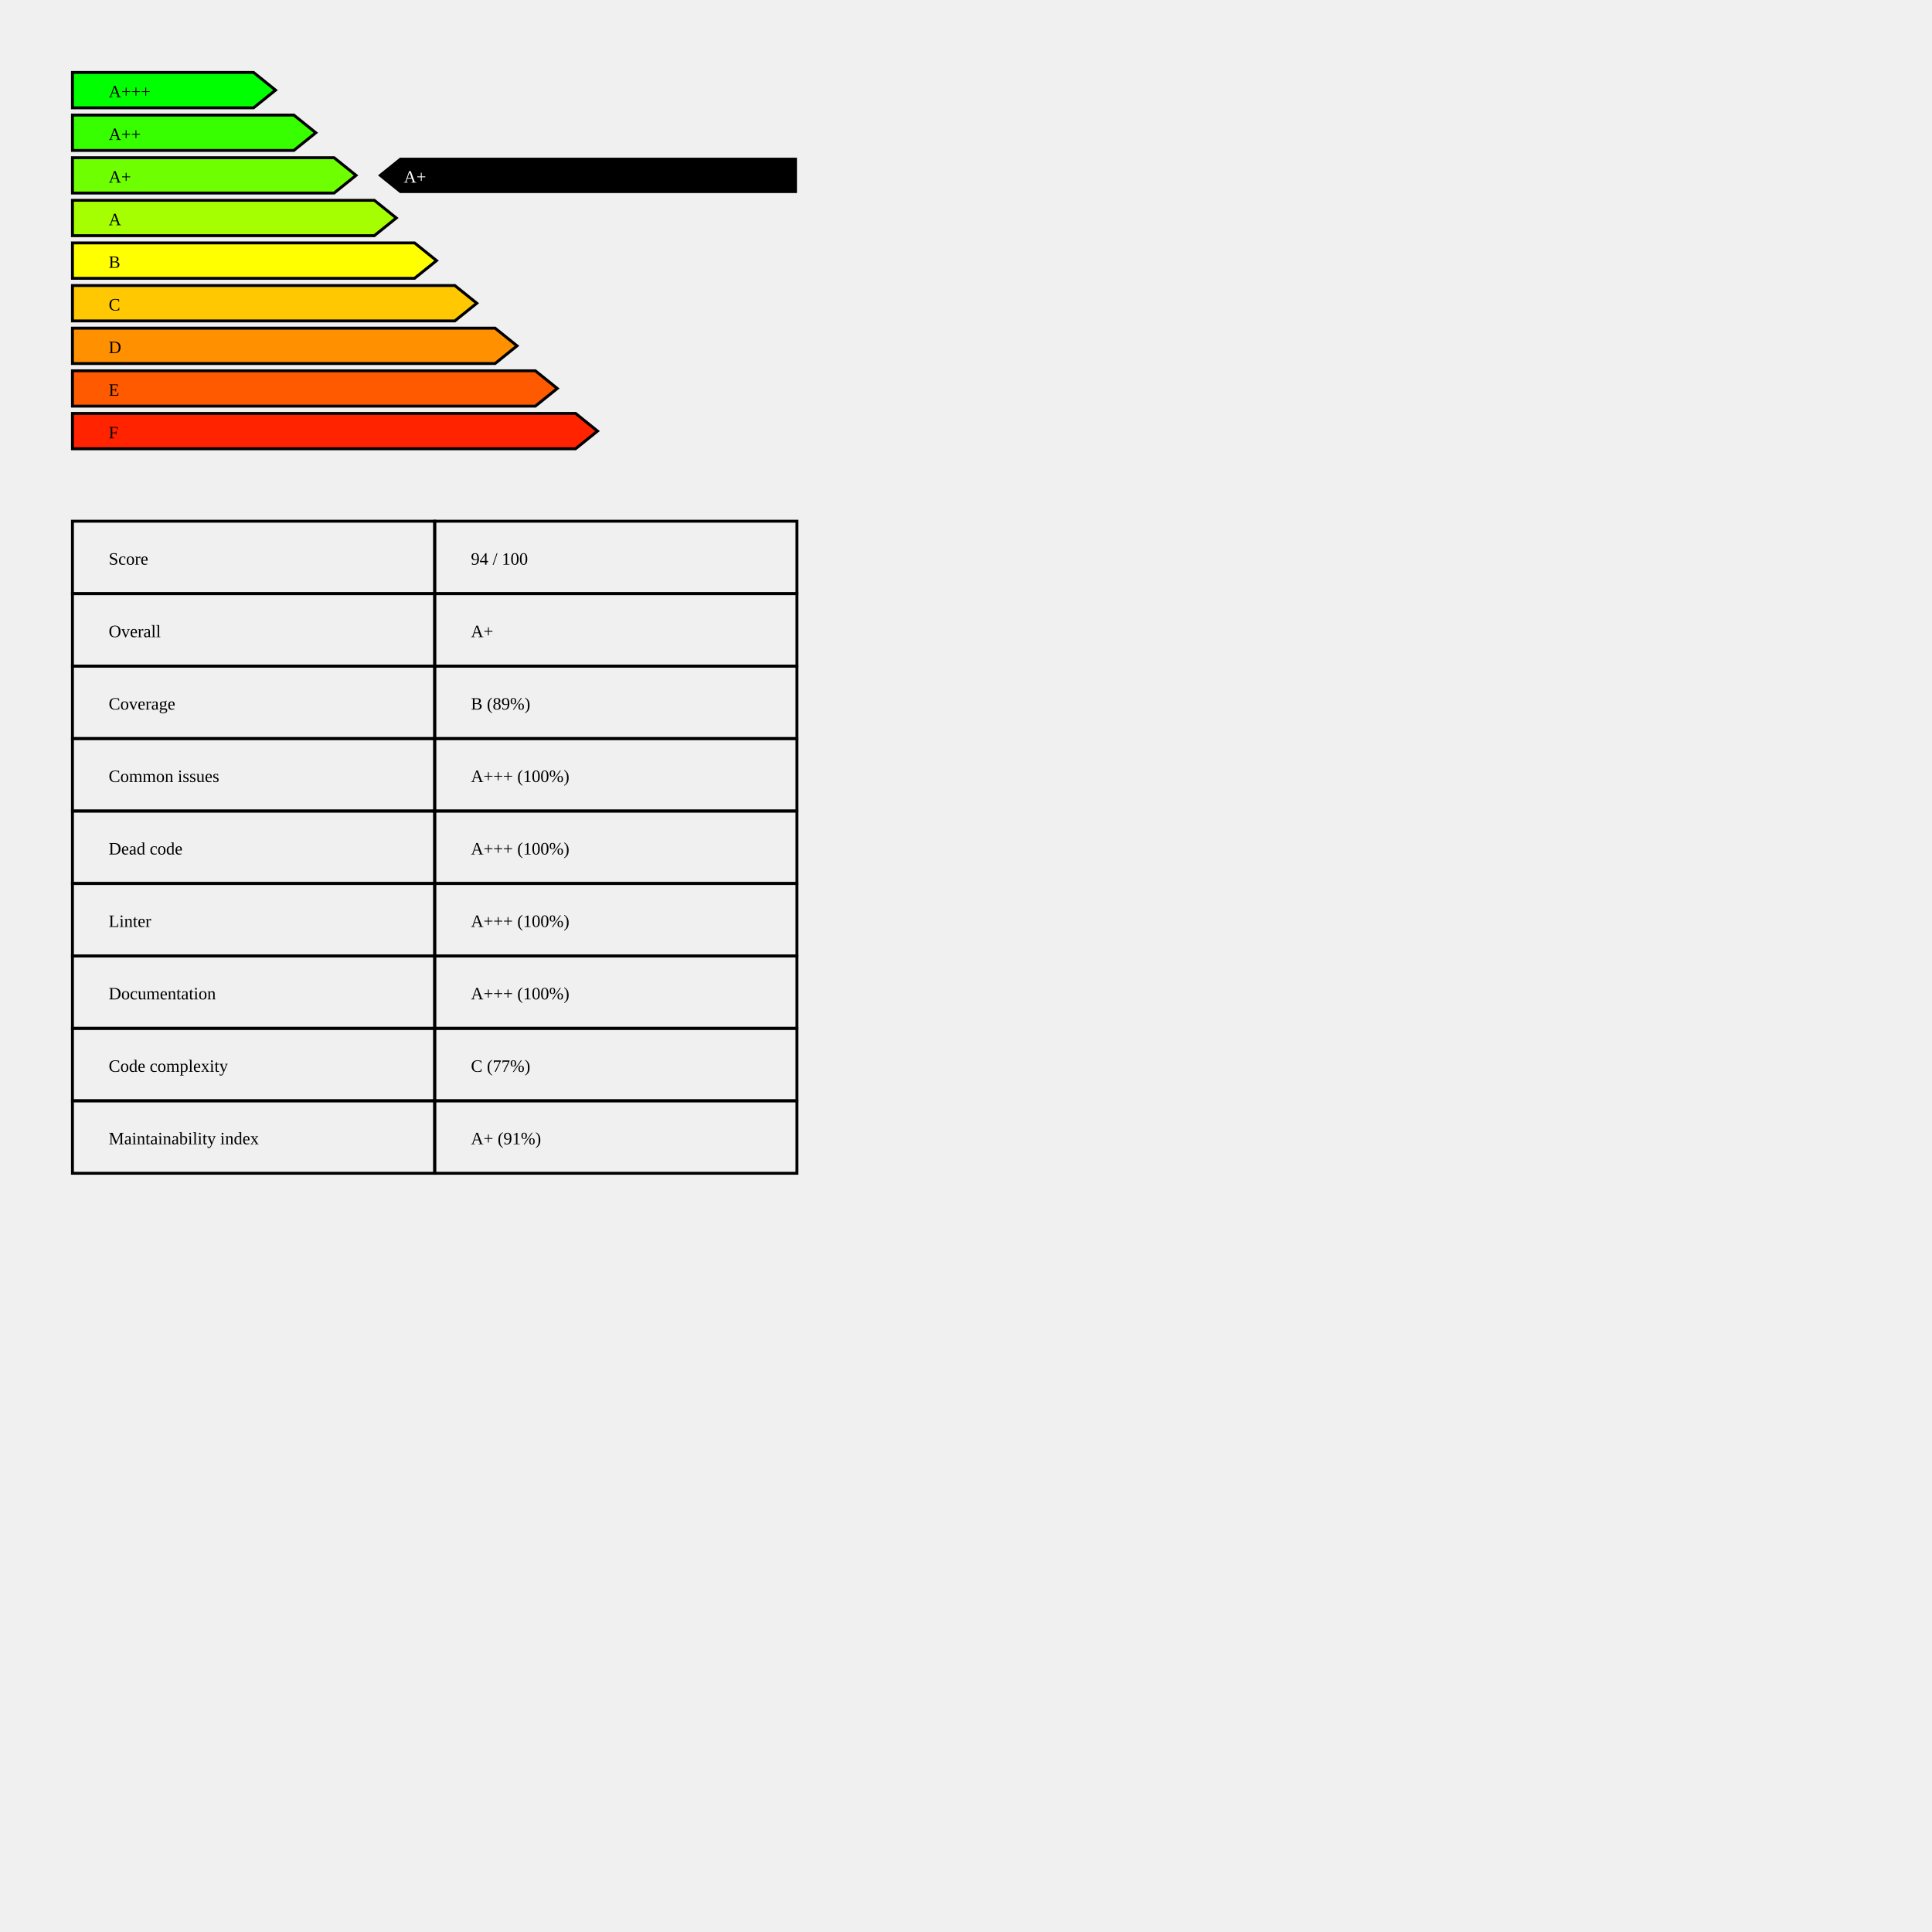
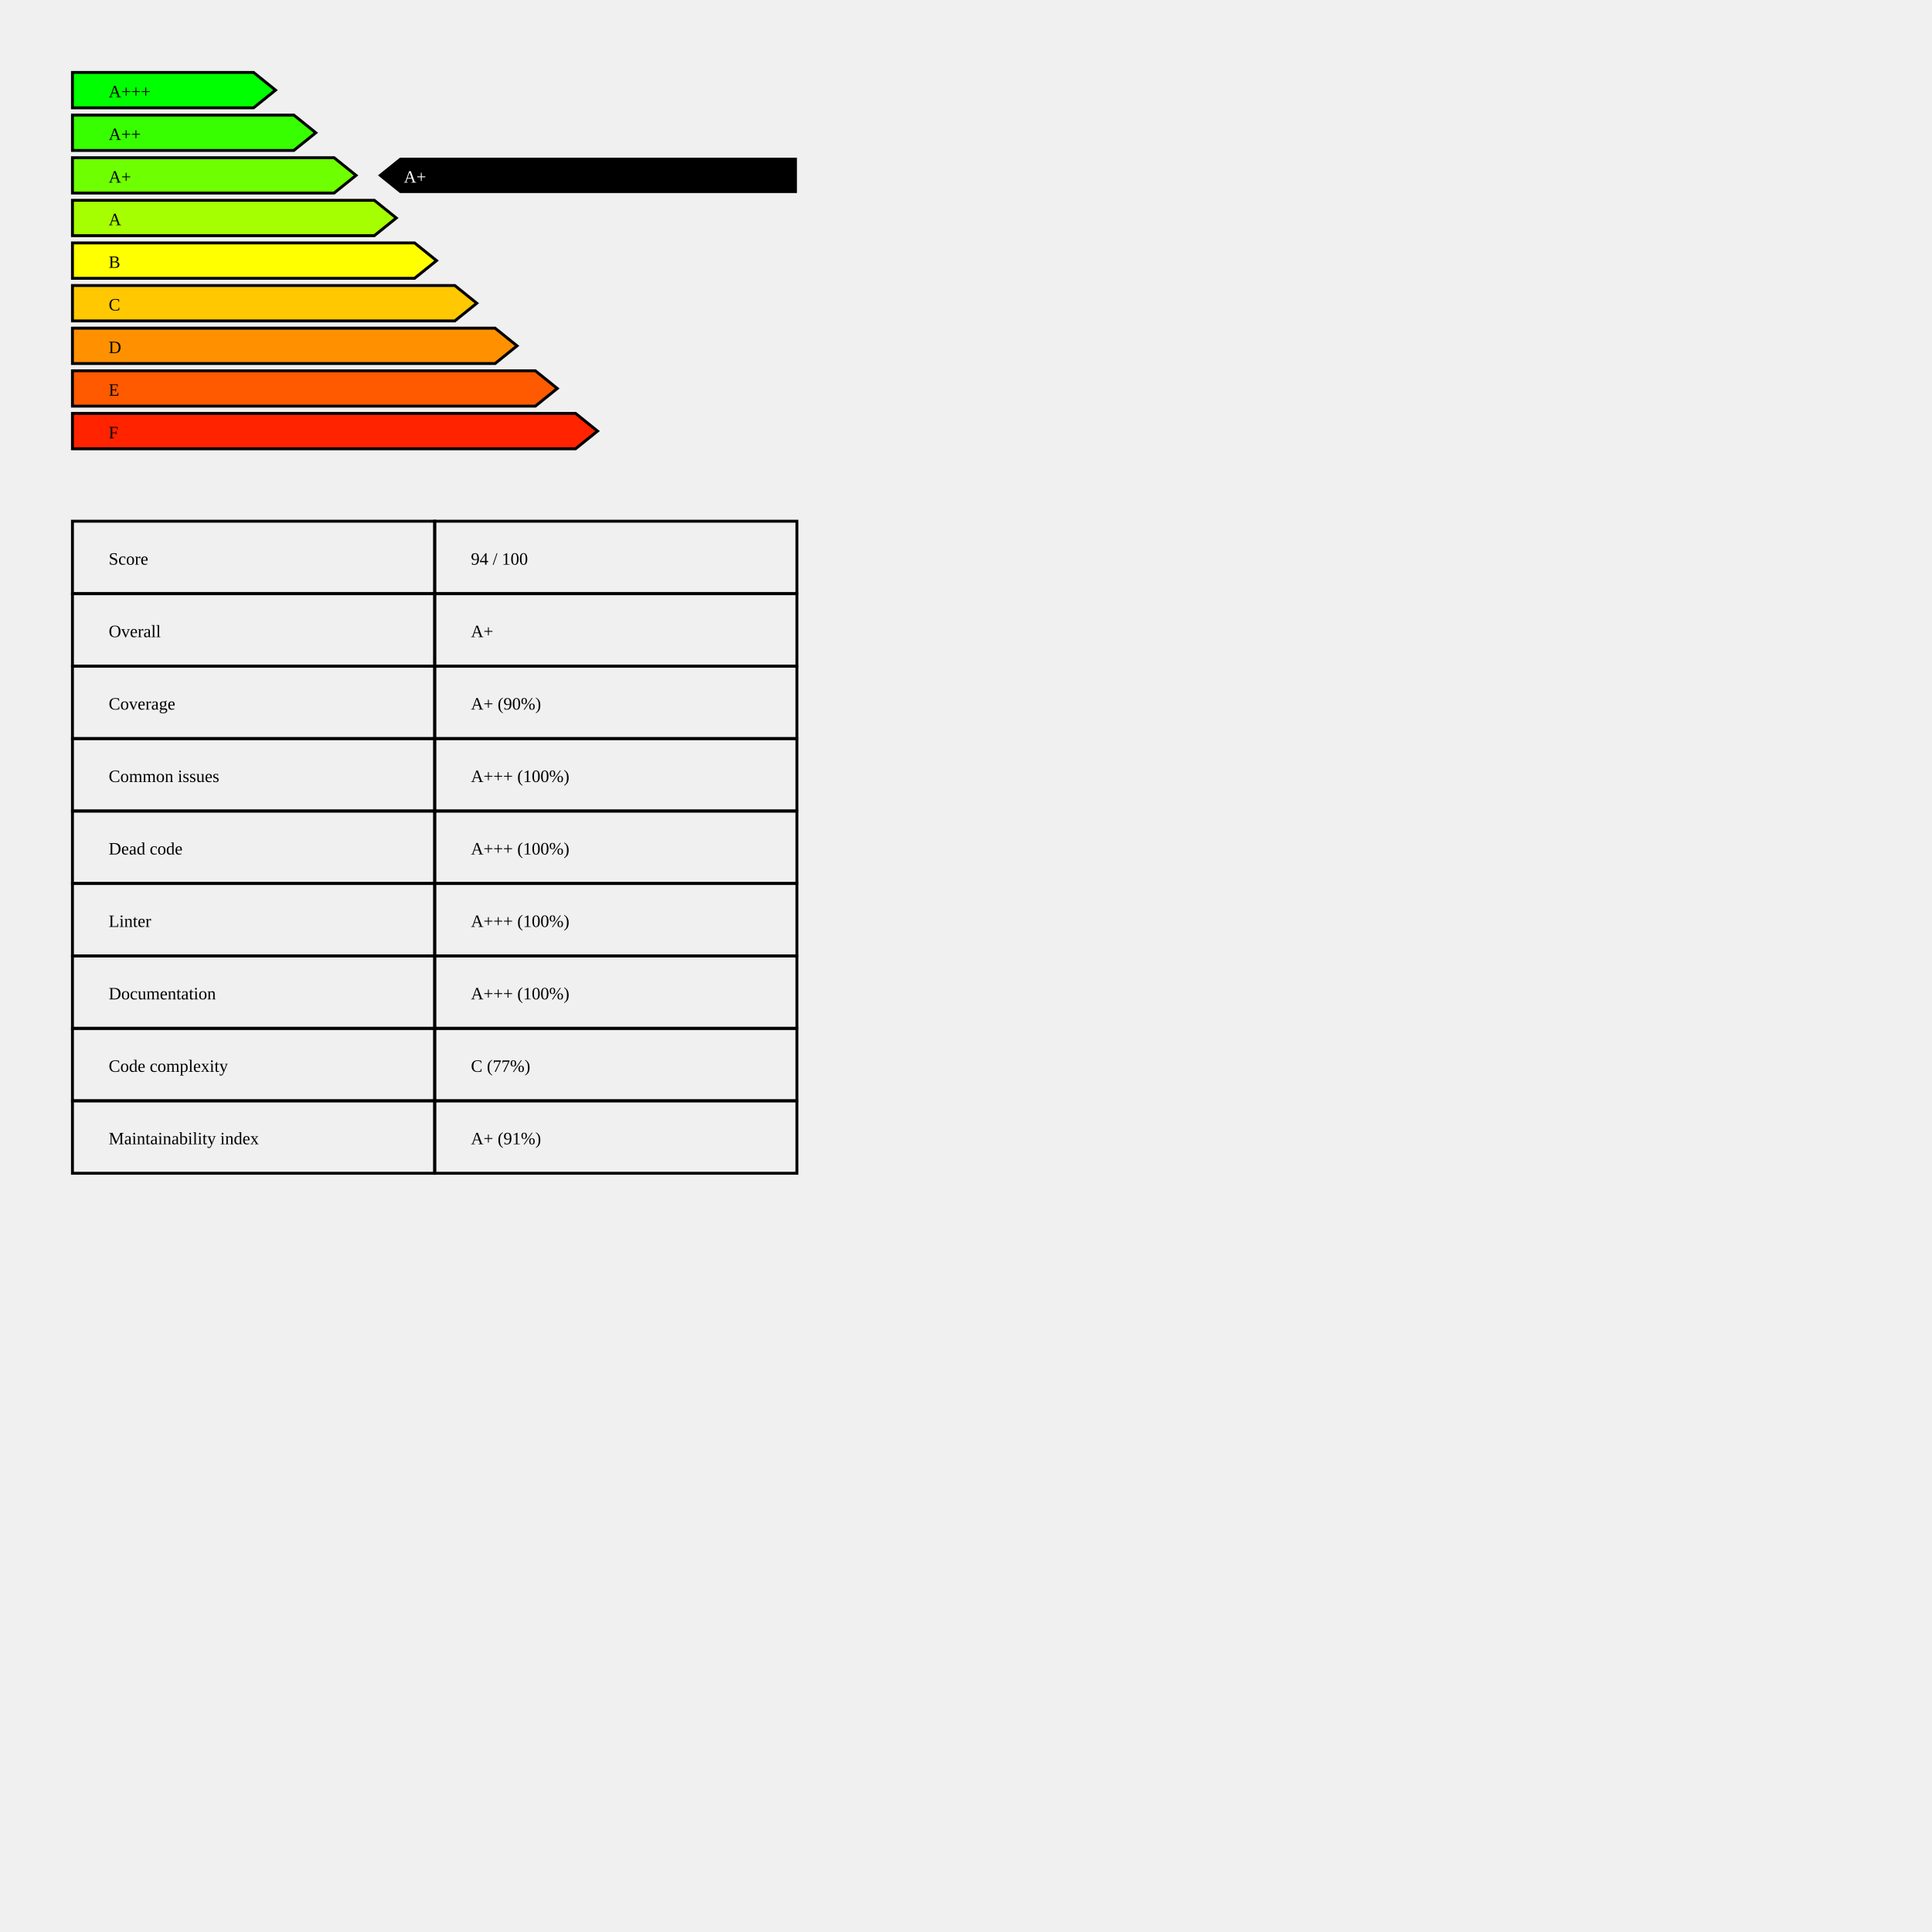
<svg xmlns="http://www.w3.org/2000/svg" baseProfile="full" height="1000pt" version="1.1" width="1000pt">
  <defs />
  <polygon points="50,50.0 175.0,50.0 190.152,62.206 175.0,74.412 50,74.412 50,50.0" style="fill:rgb(0 255 0);stroke:black;stroke-width:2;" />
  <text x="75.0" y="67.206">A+++</text>
  <polygon points="50,79.412 202.778,79.412 217.929,91.618 202.778,103.824 50,103.824 50,79.412" style="fill:rgb(55 255 0);stroke:black;stroke-width:2;" />
  <text x="75.0" y="96.618">A++</text>
  <polygon points="50,108.824 230.556,108.824 245.707,121.029 230.556,133.235 50,133.235 50,108.824" style="fill:rgb(110 255 0);stroke:black;stroke-width:2;" />
  <text x="75.0" y="126.029">A+</text>
  <polygon points="50,138.235 258.333,138.235 273.485,150.441 258.333,162.647 50,162.647 50,138.235" style="fill:rgb(165 255 0);stroke:black;stroke-width:2;" />
  <text x="75.0" y="155.441">A</text>
  <polygon points="50,167.647 286.111,167.647 301.263,179.853 286.111,192.059 50,192.059 50,167.647" style="fill:rgb(255 255 0);stroke:black;stroke-width:2;" />
  <text x="75.0" y="184.853">B</text>
  <polygon points="50,197.059 313.889,197.059 329.04,209.265 313.889,221.471 50,221.471 50,197.059" style="fill:rgb(255 200 0);stroke:black;stroke-width:2;" />
  <text x="75.0" y="214.265">C</text>
  <polygon points="50,226.471 341.667,226.471 356.818,238.676 341.667,250.882 50,250.882 50,226.471" style="fill:rgb(255 145 0);stroke:black;stroke-width:2;" />
  <text x="75.0" y="243.676">D</text>
  <polygon points="50,255.882 369.444,255.882 384.596,268.088 369.444,280.294 50,280.294 50,255.882" style="fill:rgb(255 90 0);stroke:black;stroke-width:2;" />
  <text x="75.0" y="273.088">E</text>
  <polygon points="50,285.294 397.222,285.294 412.374,297.5 397.222,309.706 50,309.706 50,285.294" style="fill:rgb(255 35 0);stroke:black;stroke-width:2;" />
  <text x="75.0" y="302.5">F</text>
  <polygon points="276.01,108.824 260.859,121.029 276.01,133.235 550,133.235 550,108.824" style="fill:black;" />
  <text fill="white" x="278.687" y="126.029">A+</text>
  <text x="75.0" y="389.706">Score</text>
  <text x="325.0" y="389.706">94 / 100</text>
  <polygon points="50,359.706 300,359.706 300,409.706 50,409.706 50,359.706" style="fill:none; stroke:black;stroke-width:2;" />
  <polygon points="300,359.706 550,359.706 550,409.706 300,409.706 300,359.706" style="fill:none; stroke:black;stroke-width:2;" />
  <text x="75.0" y="439.706">Overall</text>
  <text x="325.0" y="439.706">A+</text>
  <polygon points="50,409.706 300,409.706 300,459.706 50,459.706 50,409.706" style="fill:none; stroke:black;stroke-width:2;" />
  <polygon points="300,409.706 550,409.706 550,459.706 300,459.706 300,409.706" style="fill:none; stroke:black;stroke-width:2;" />
  <text x="75.0" y="489.706">Coverage</text>
-   <text x="325.0" y="489.706">B  (89%)</text>
+   <text x="325.0" y="489.706">A+  (90%)</text>
  <polygon points="50,459.706 300,459.706 300,509.706 50,509.706 50,459.706" style="fill:none; stroke:black;stroke-width:2;" />
  <polygon points="300,459.706 550,459.706 550,509.706 300,509.706 300,459.706" style="fill:none; stroke:black;stroke-width:2;" />
  <text x="75.0" y="539.706">Common issues</text>
  <text x="325.0" y="539.706">A+++  (100%)</text>
  <polygon points="50,509.706 300,509.706 300,559.706 50,559.706 50,509.706" style="fill:none; stroke:black;stroke-width:2;" />
  <polygon points="300,509.706 550,509.706 550,559.706 300,559.706 300,509.706" style="fill:none; stroke:black;stroke-width:2;" />
  <text x="75.0" y="589.706">Dead code</text>
  <text x="325.0" y="589.706">A+++  (100%)</text>
  <polygon points="50,559.706 300,559.706 300,609.706 50,609.706 50,559.706" style="fill:none; stroke:black;stroke-width:2;" />
  <polygon points="300,559.706 550,559.706 550,609.706 300,609.706 300,559.706" style="fill:none; stroke:black;stroke-width:2;" />
  <text x="75.0" y="639.706">Linter</text>
  <text x="325.0" y="639.706">A+++  (100%)</text>
  <polygon points="50,609.706 300,609.706 300,659.706 50,659.706 50,609.706" style="fill:none; stroke:black;stroke-width:2;" />
  <polygon points="300,609.706 550,609.706 550,659.706 300,659.706 300,609.706" style="fill:none; stroke:black;stroke-width:2;" />
  <text x="75.0" y="689.706">Documentation</text>
  <text x="325.0" y="689.706">A+++  (100%)</text>
  <polygon points="50,659.706 300,659.706 300,709.706 50,709.706 50,659.706" style="fill:none; stroke:black;stroke-width:2;" />
  <polygon points="300,659.706 550,659.706 550,709.706 300,709.706 300,659.706" style="fill:none; stroke:black;stroke-width:2;" />
  <text x="75.0" y="739.706">Code complexity</text>
  <text x="325.0" y="739.706">C  (77%)</text>
  <polygon points="50,709.706 300,709.706 300,759.706 50,759.706 50,709.706" style="fill:none; stroke:black;stroke-width:2;" />
  <polygon points="300,709.706 550,709.706 550,759.706 300,759.706 300,709.706" style="fill:none; stroke:black;stroke-width:2;" />
  <text x="75.0" y="789.706">Maintainability index</text>
  <text x="325.0" y="789.706">A+  (91%)</text>
  <polygon points="50,759.706 300,759.706 300,809.706 50,809.706 50,759.706" style="fill:none; stroke:black;stroke-width:2;" />
  <polygon points="300,759.706 550,759.706 550,809.706 300,809.706 300,759.706" style="fill:none; stroke:black;stroke-width:2;" />
</svg>
